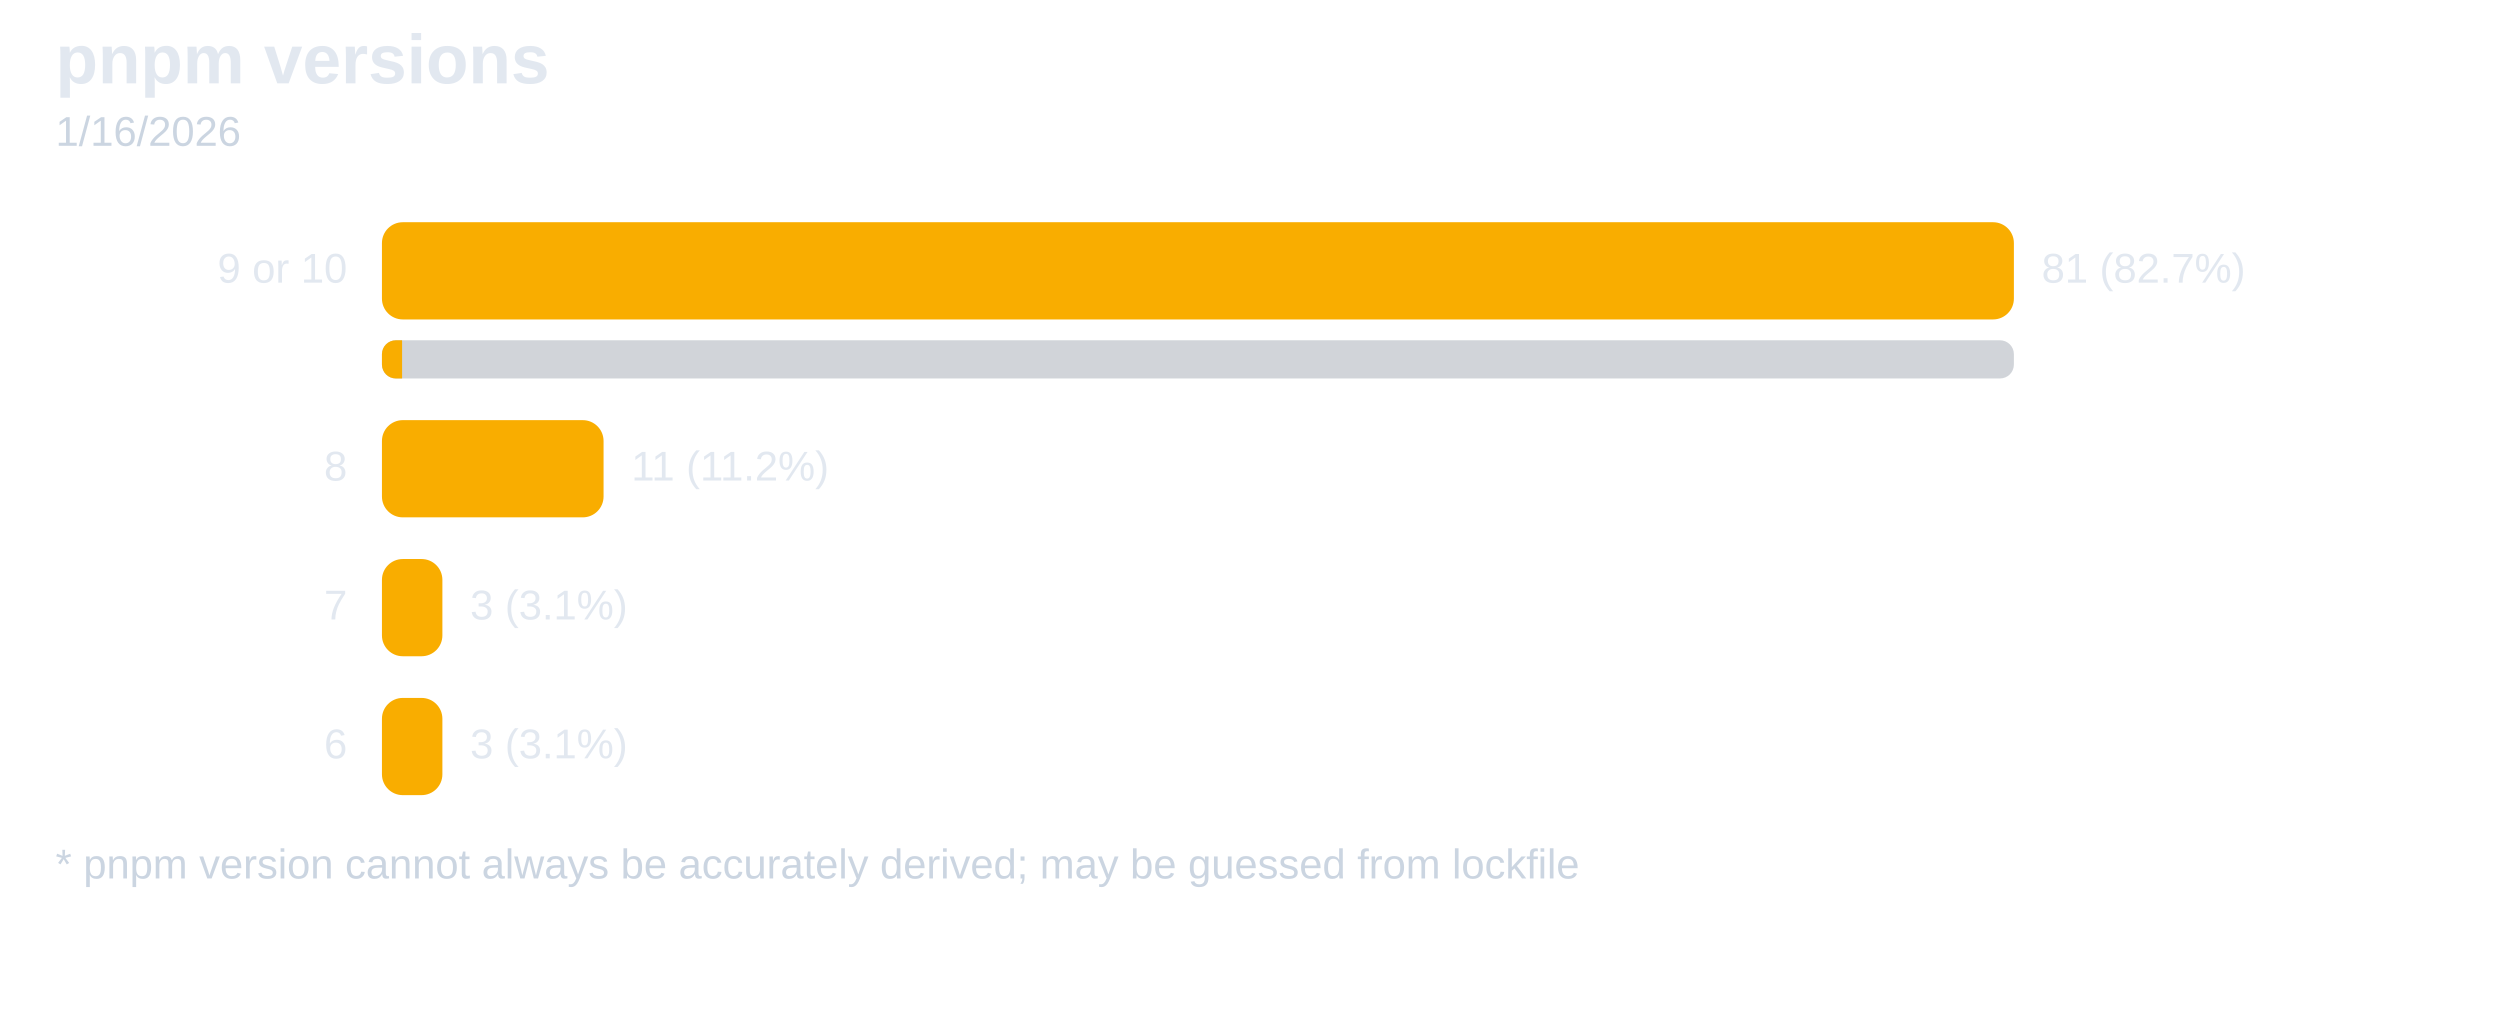
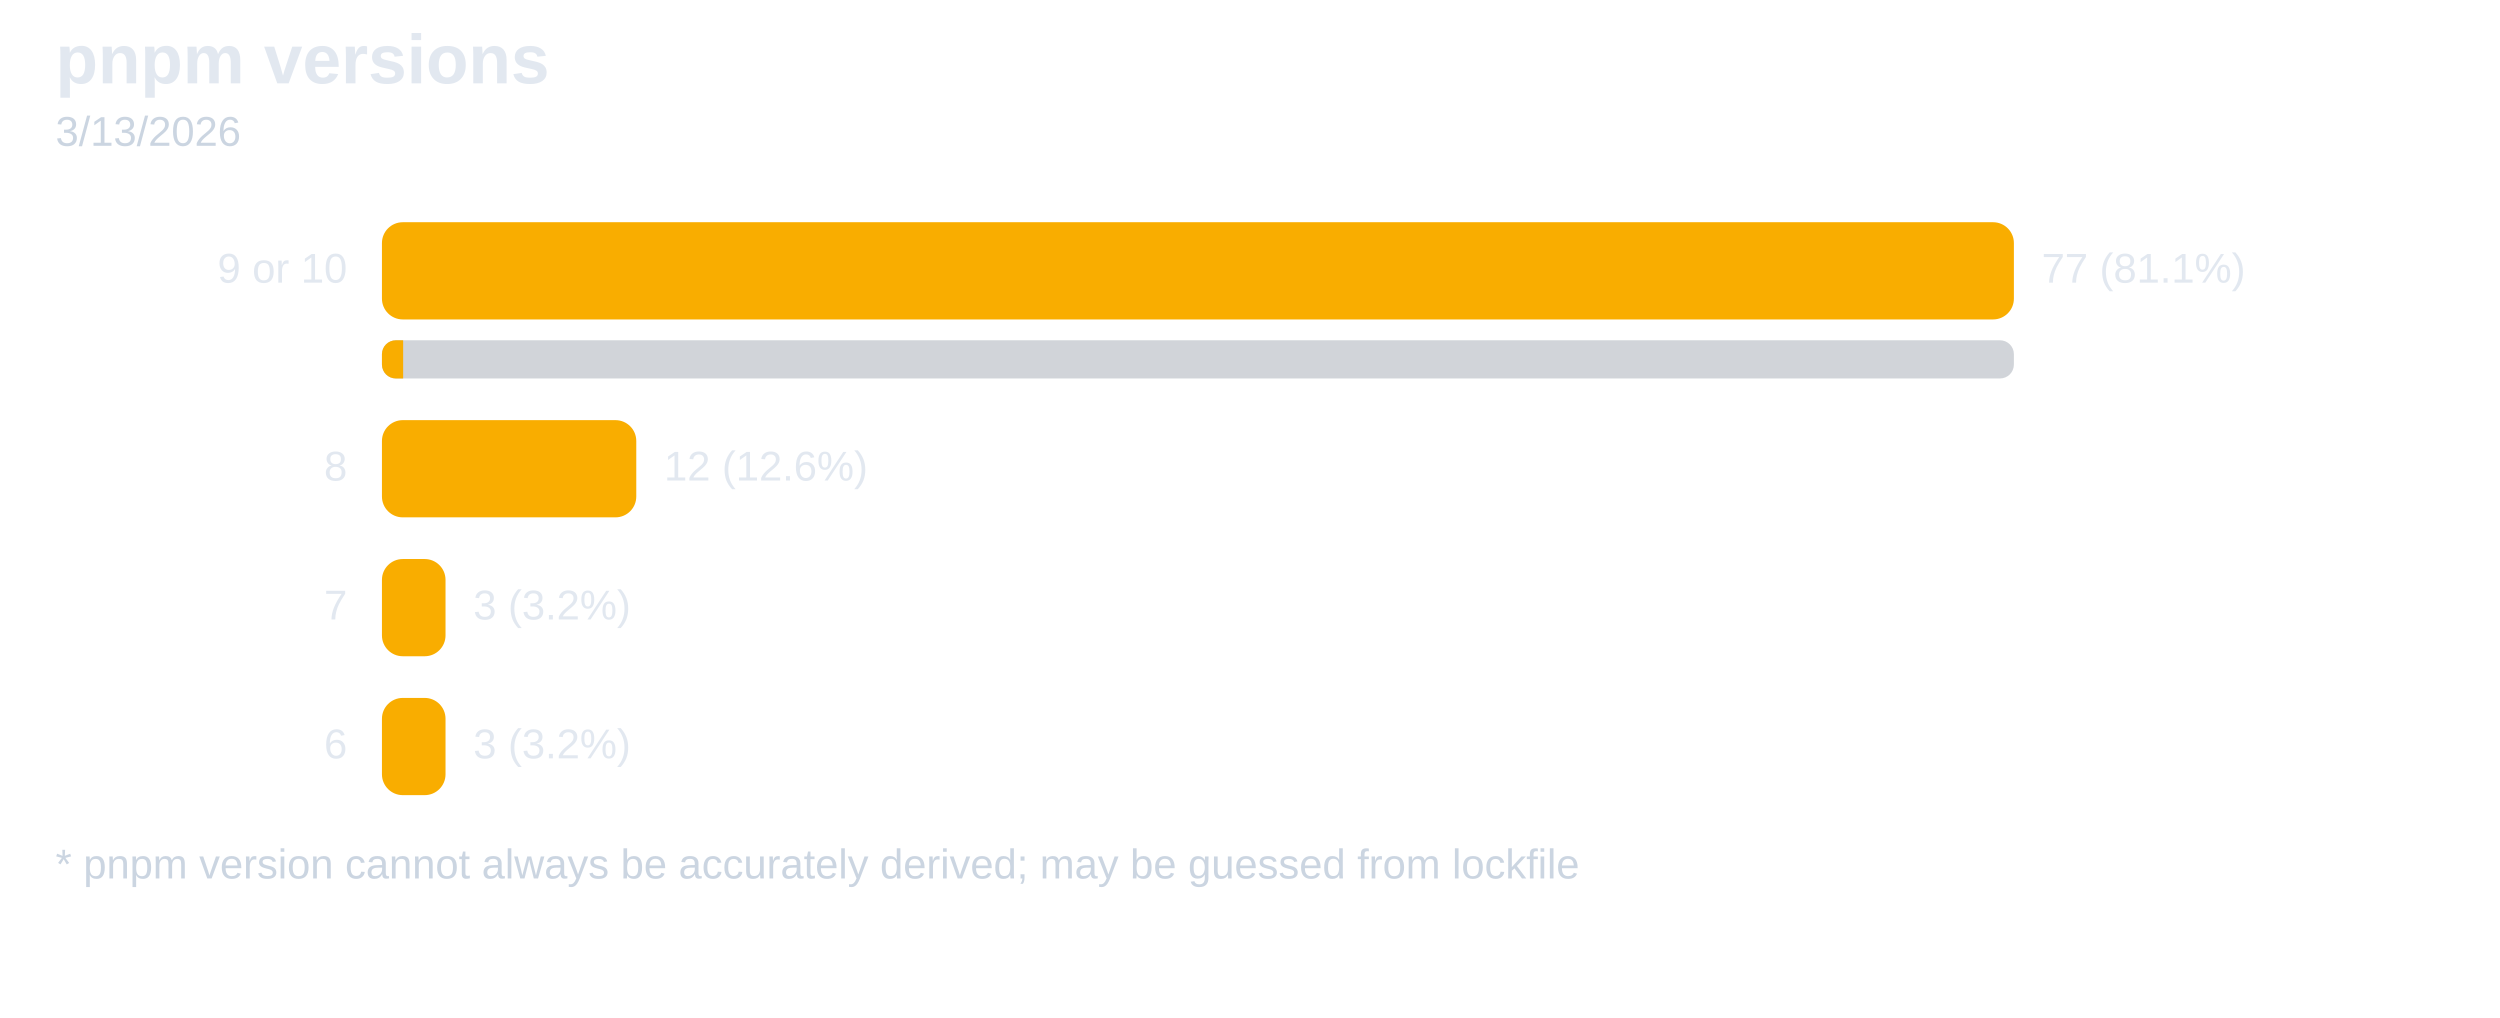
<svg xmlns="http://www.w3.org/2000/svg" width="720" height="293" viewBox="0 0 720 293" role="img" aria-label="pnpm versions">
  <style>
    text { font-family: "Helvetica Neue", Arial, sans-serif; }
    .title { font-size: 20px; font-weight: 700; fill: #e2e8f0; }
    .subtitle { font-size: 12px; fill: #cbd5e1; }
    .footer { font-size: 12px; fill: #cbd5e1; }
    .label { font-size: 12px; text-anchor: end; fill: #e2e8f0; }
    .value { font-size: 12px; fill: #e2e8f0; }
  </style>
  <text class="title" x="16" y="24">pnpm versions</text>
-   <text class="subtitle" x="16" y="42">1/16/2026</text>
+   <text class="subtitle" x="16" y="42">3/13/2026</text>
  <g class="bars">
    <g class="bar" data-label="9 or 10">
      <text class="label" x="100" y="78" dominant-baseline="middle">9 or 10</text>
      <rect x="110" y="64" width="470" height="28" rx="6" fill="#f9ad00" />
-       <text class="value" x="588" y="78" dominant-baseline="middle">81 (82.7%)</text>
+       <text class="value" x="588" y="78" dominant-baseline="middle">77 (81.1%)</text>
      <clipPath id="mini-bar-dark-0-9-or-10">
        <rect x="110" y="98" width="470" height="11" rx="4" />
      </clipPath>
      <rect x="110" y="98" width="470" height="11" rx="4" fill="#475569" opacity="0.25" />
      <g clip-path="url(#mini-bar-dark-0-9-or-10)">
-         <rect x="110" y="98" width="5.802" height="11" fill="#f9ad00" />
+         <rect x="110" y="98" width="6.104" height="11" fill="#f9ad00" />
      </g>
    </g>
    <g class="bar" data-label="8">
      <text class="label" x="100" y="135" dominant-baseline="middle">8</text>
-       <rect x="110" y="121" width="63.827" height="28" rx="6" fill="#f9ad00" />
-       <text class="value" x="181.827" y="135" dominant-baseline="middle">11 (11.2%)</text>
+       <rect x="110" y="121" width="73.247" height="28" rx="6" fill="#f9ad00" />
+       <text class="value" x="191.247" y="135" dominant-baseline="middle">12 (12.6%)</text>
    </g>
    <g class="bar" data-label="7">
      <text class="label" x="100" y="175" dominant-baseline="middle">7</text>
-       <rect x="110" y="161" width="17.407" height="28" rx="6" fill="#f9ad00" />
-       <text class="value" x="135.407" y="175" dominant-baseline="middle">3 (3.1%)</text>
+       <rect x="110" y="161" width="18.312" height="28" rx="6" fill="#f9ad00" />
+       <text class="value" x="136.312" y="175" dominant-baseline="middle">3 (3.2%)</text>
    </g>
    <g class="bar" data-label="6">
      <text class="label" x="100" y="215" dominant-baseline="middle">6</text>
-       <rect x="110" y="201" width="17.407" height="28" rx="6" fill="#f9ad00" />
-       <text class="value" x="135.407" y="215" dominant-baseline="middle">3 (3.1%)</text>
+       <rect x="110" y="201" width="18.312" height="28" rx="6" fill="#f9ad00" />
+       <text class="value" x="136.312" y="215" dominant-baseline="middle">3 (3.2%)</text>
    </g>
  </g>
  <text class="footer" x="16" y="253">* pnpm version cannot always be accurately derived; may be guessed from lockfile</text>
</svg>
